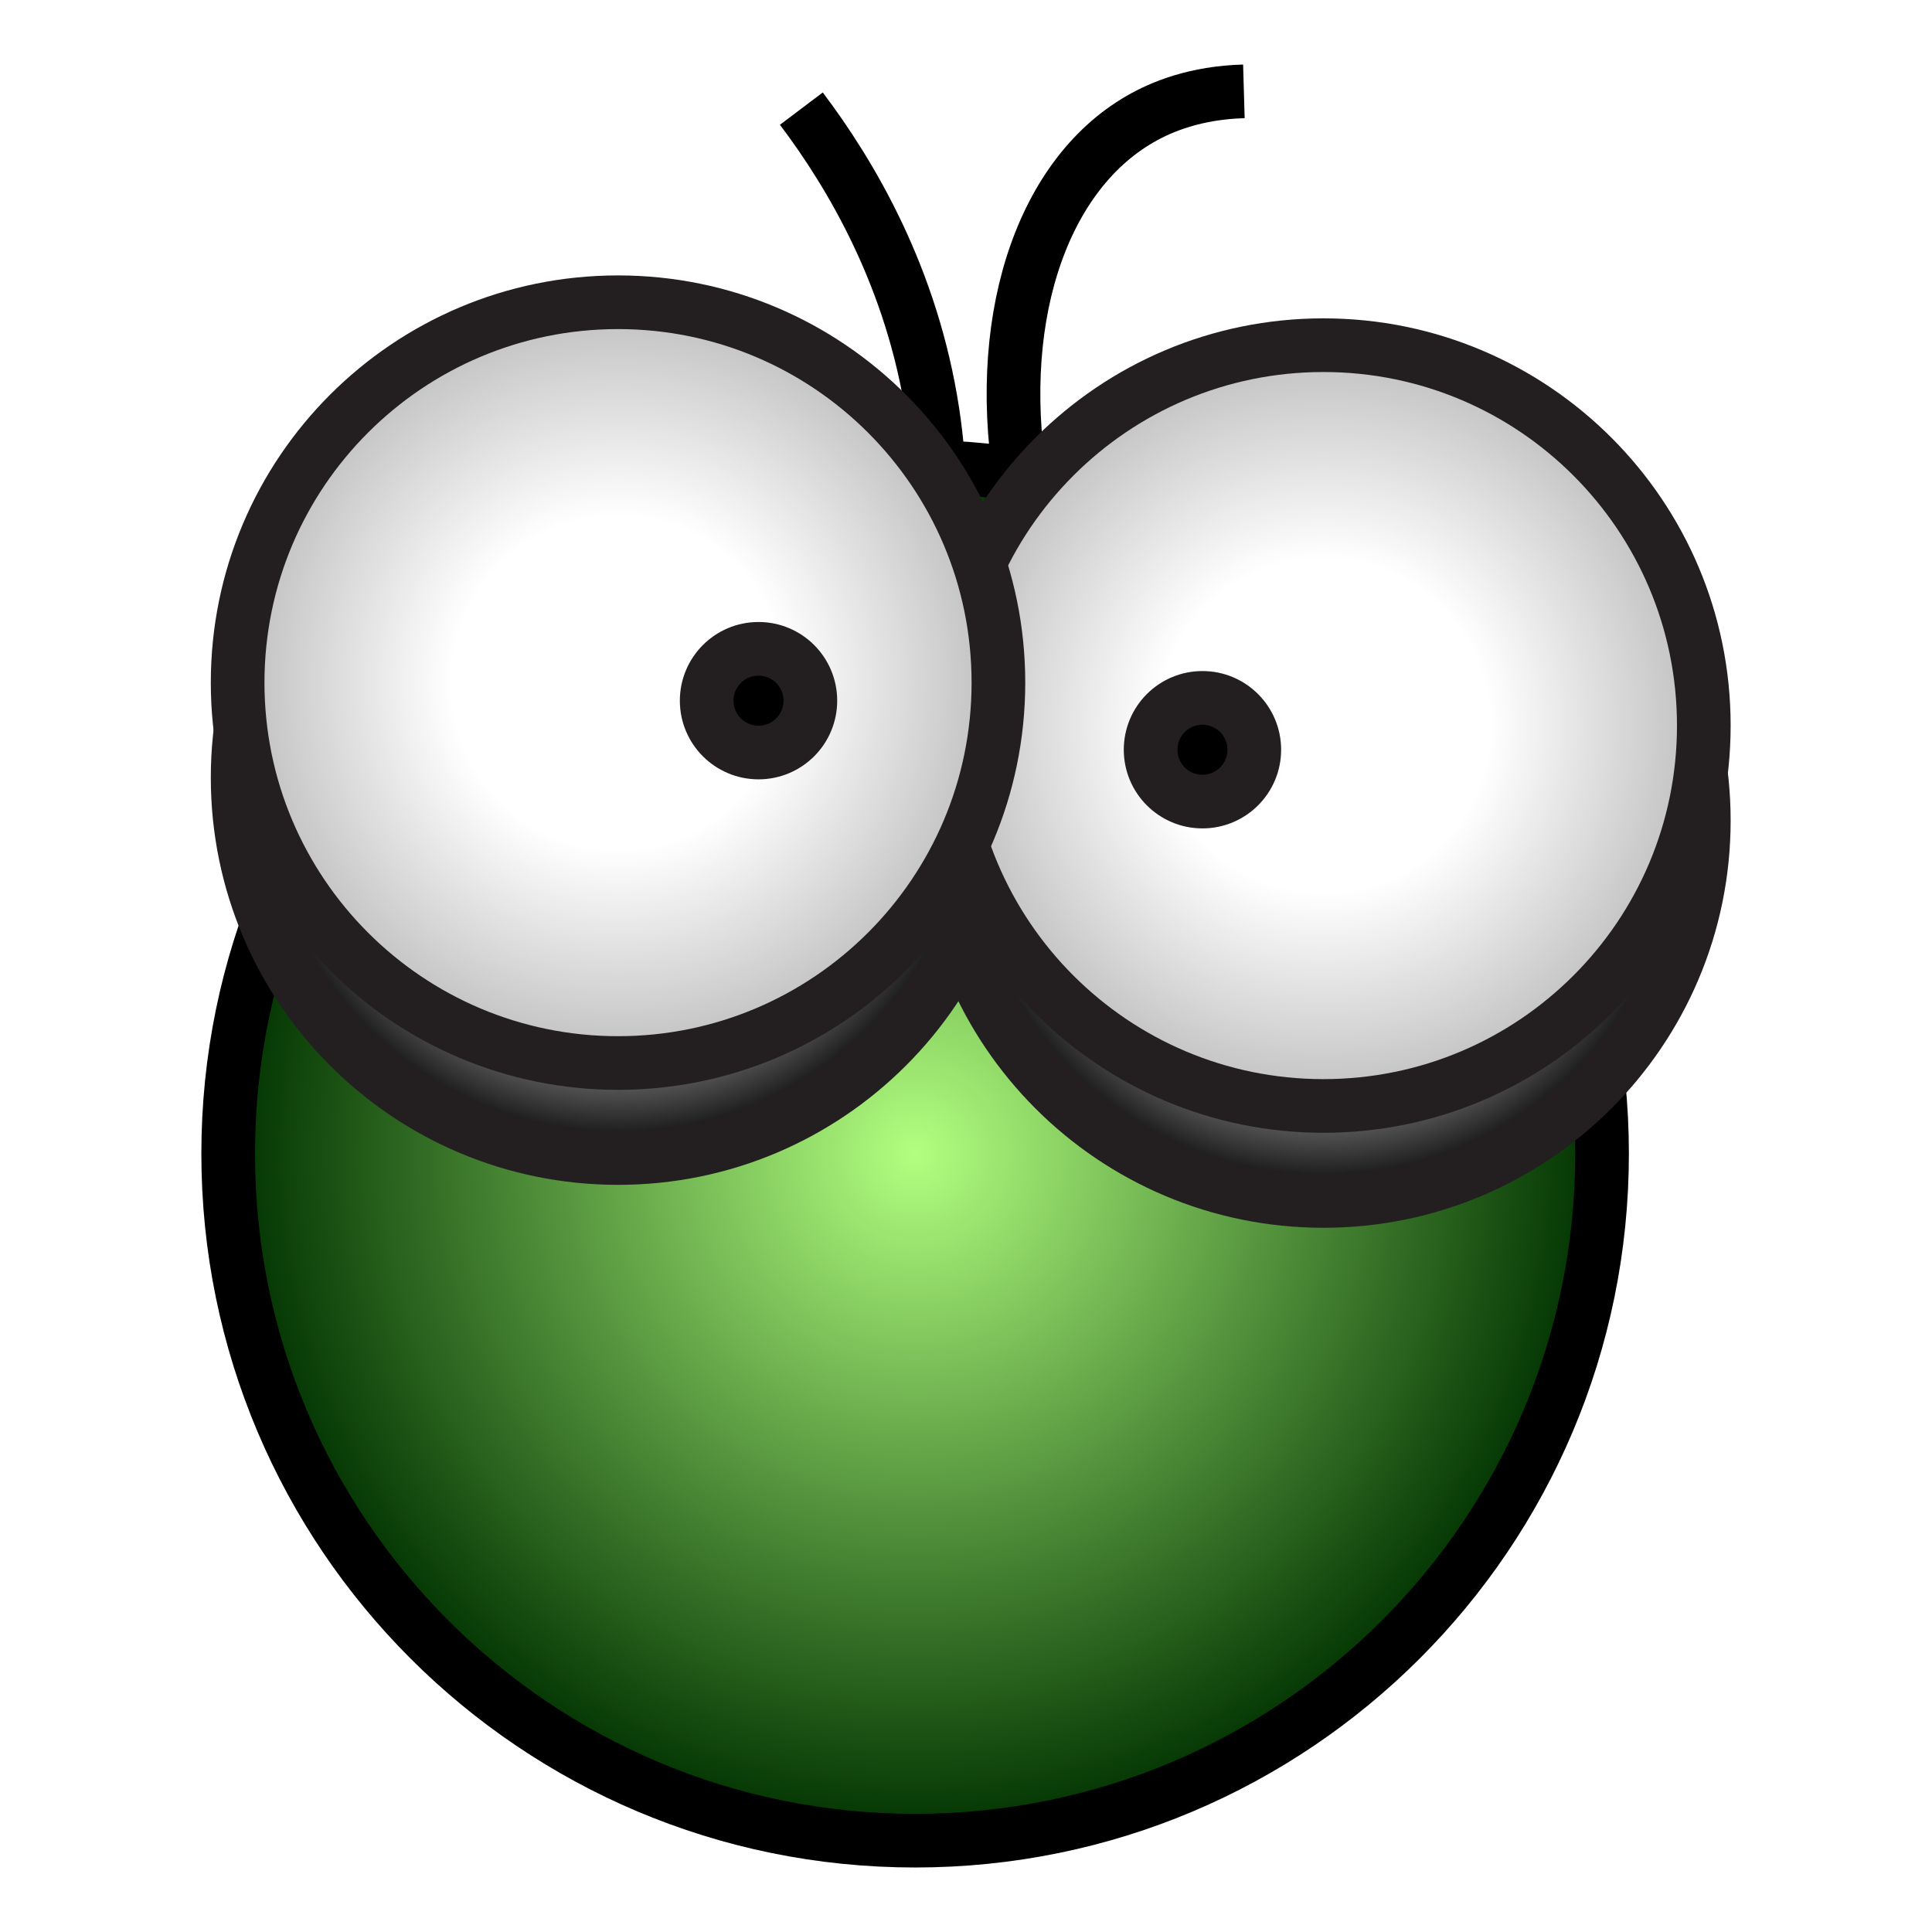
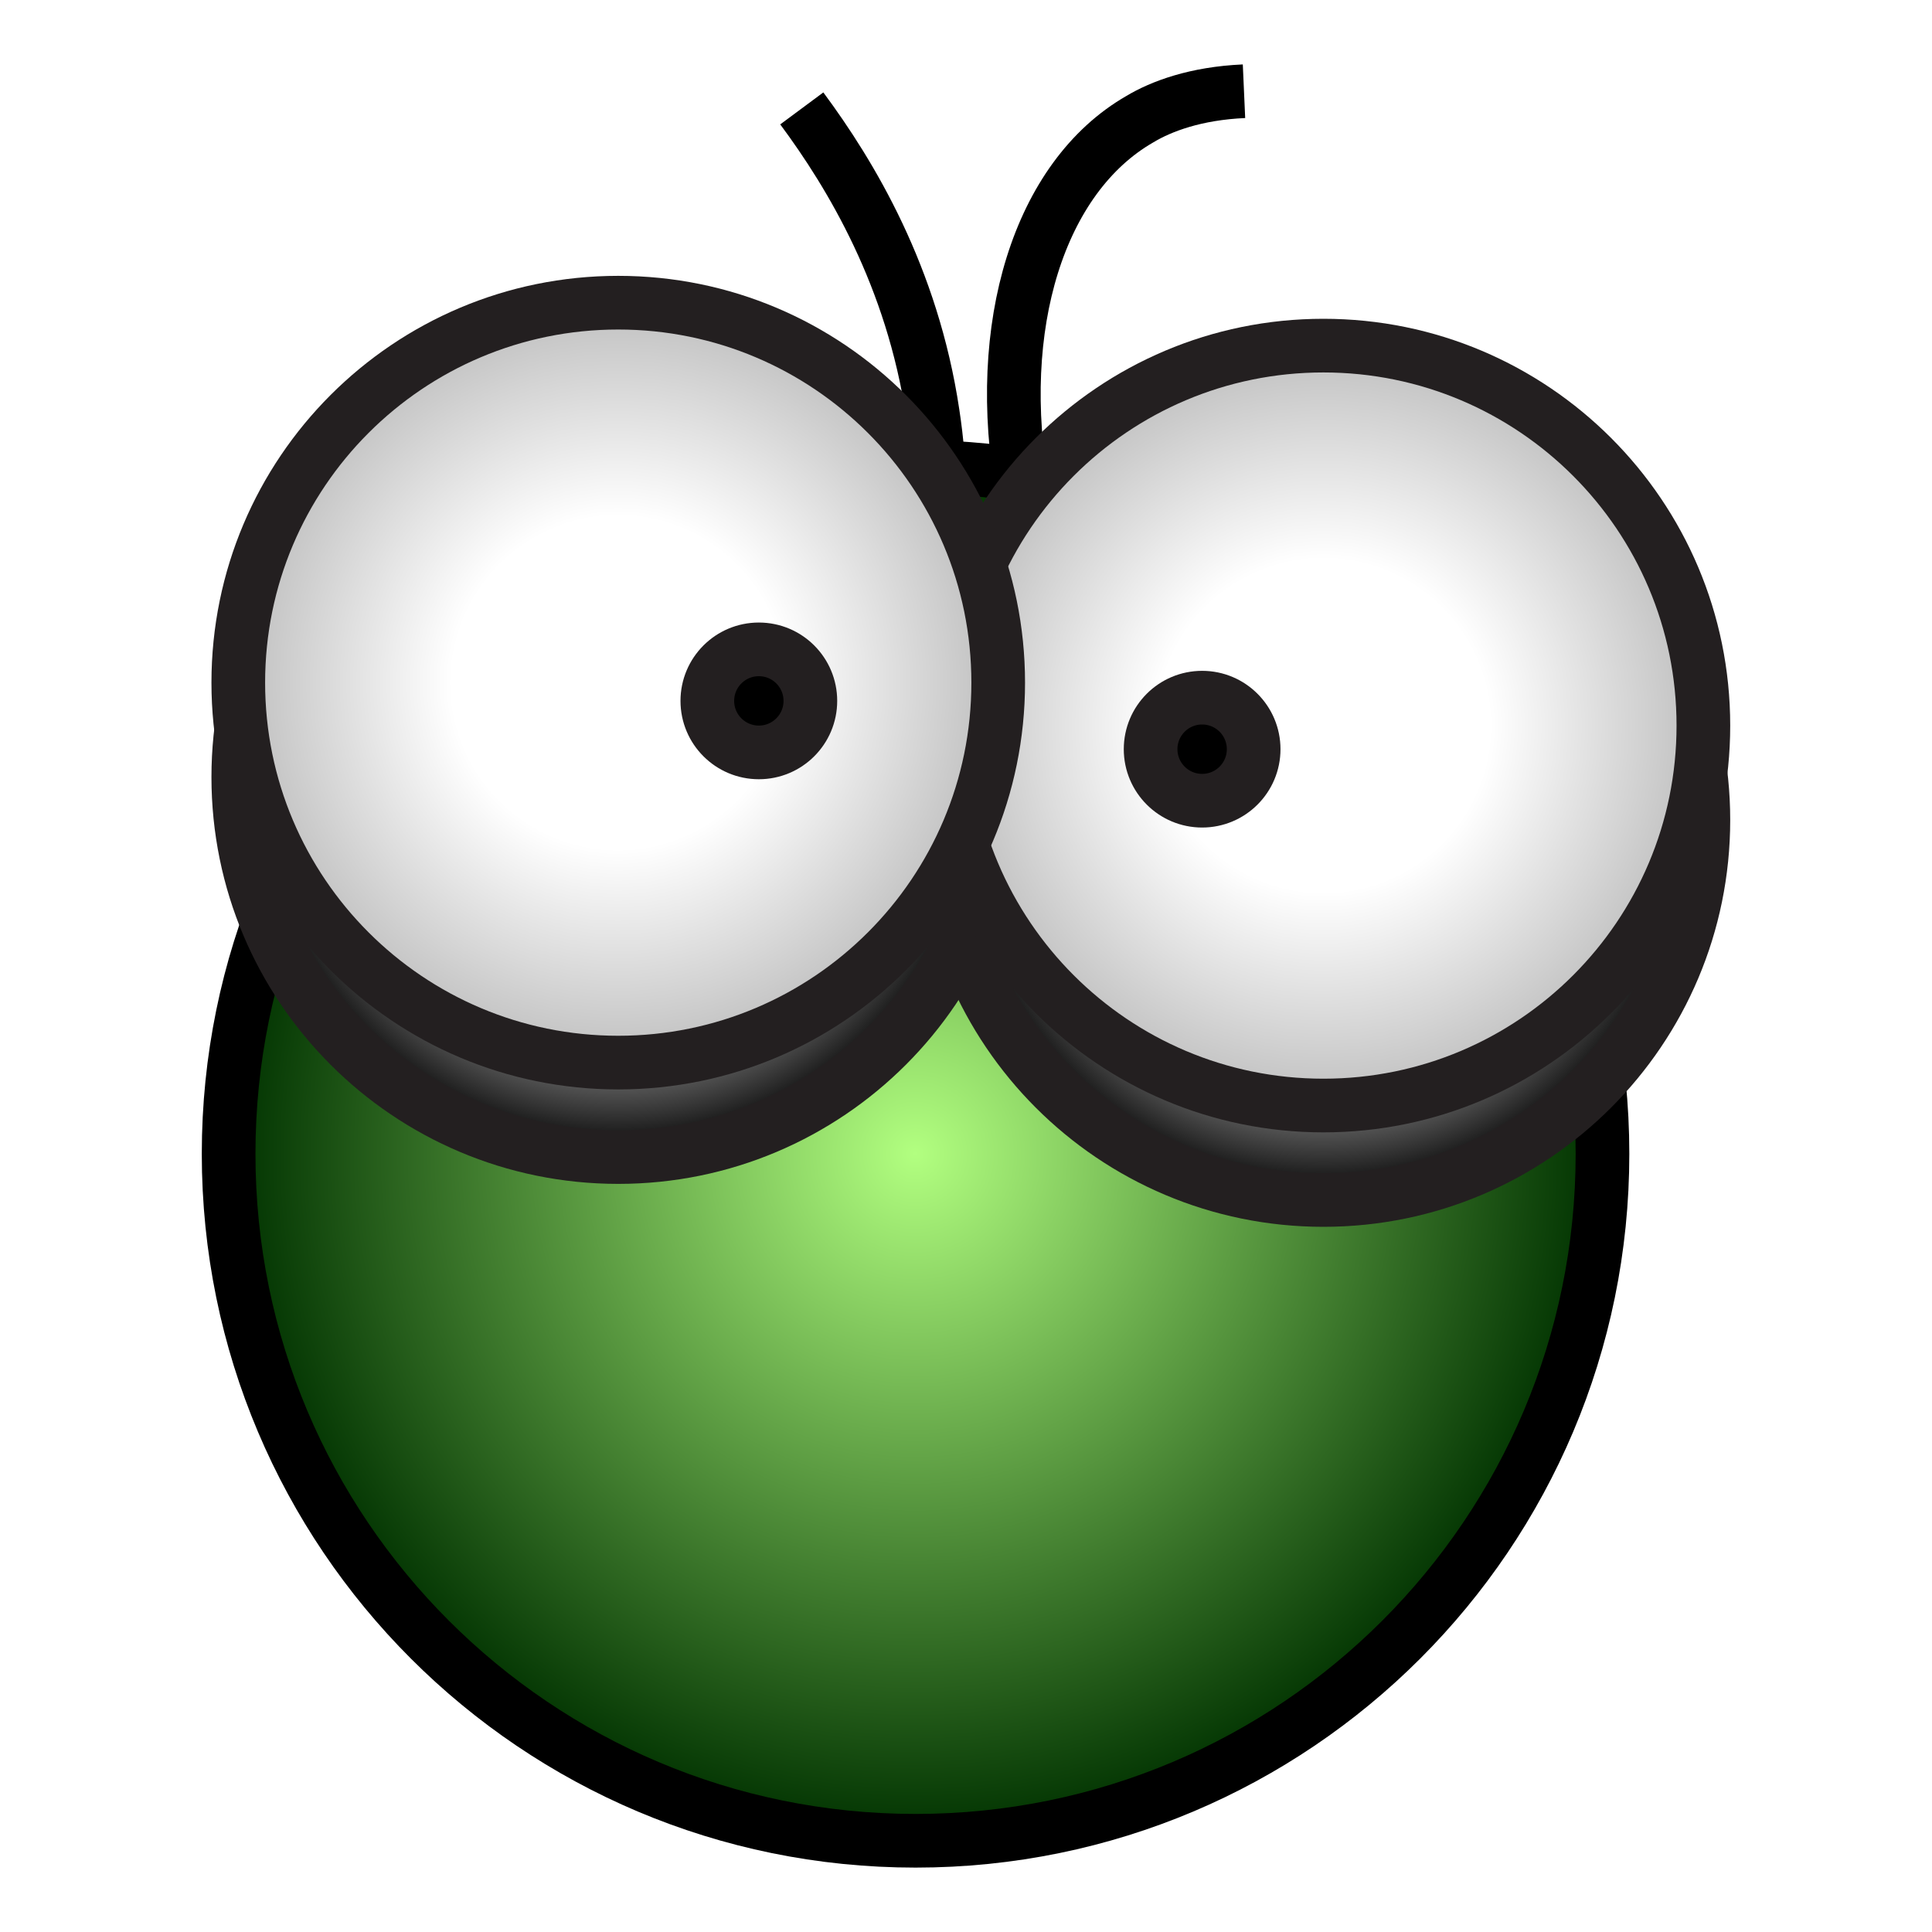
<svg xmlns="http://www.w3.org/2000/svg" version="1.1" id="Layer_1" x="0px" y="0px" viewBox="0 0 180 180" style="enable-background:new 0 0 180 180;" xml:space="preserve">
  <style type="text/css">
	.st0{fill:none;stroke:#000000;stroke-width:5;stroke-miterlimit:10;}
	.st1{fill:url(#SVGID_1_);stroke:#000000;stroke-width:5;stroke-miterlimit:10;}
- 	.st2{fill:url(#SVGID_00000004523674131702002370000009965155585940940689_);stroke:#231F20;stroke-width:5;stroke-miterlimit:10;}
- 	.st3{fill:url(#SVGID_00000005241599994141198020000007279482257812415658_);stroke:#231F20;stroke-width:5;stroke-miterlimit:10;}
- 	.st4{fill:url(#SVGID_00000106108284059731257660000016905605133989116548_);stroke:#231F20;stroke-width:5;stroke-miterlimit:10;}
- 	.st5{fill:url(#SVGID_00000171701382385877816990000011378553204068992679_);stroke:#231F20;stroke-width:5;stroke-miterlimit:10;}
+ 	.st2{fill:url(#SVGID_00000080191315574758727780000011585933950006033032_);stroke:#231F20;stroke-width:5;stroke-miterlimit:10;}
+ 	.st3{fill:url(#SVGID_00000168090824757416807890000001475489835959368120_);stroke:#231F20;stroke-width:5;stroke-miterlimit:10;}
+ 	.st4{fill:url(#SVGID_00000075854455102871039830000007474331329630610613_);stroke:#231F20;stroke-width:5;stroke-miterlimit:10;}
+ 	.st5{fill:url(#SVGID_00000129205485816177178010000001900274154270258327_);stroke:#231F20;stroke-width:5;stroke-miterlimit:10;}
	.st6{stroke:#231F20;stroke-width:5;stroke-miterlimit:10;}
</style>
  <g>
-     <path class="st0" d="M74.66,10.12c4.64,6.15,10.33,15.74,12.24,28.35c0.39,2.6,0.59,5.08,0.64,7.41" />
-     <path class="st0" d="M95.28,45.88c-2.83-15.48,1.5-29.35,10.95-34.79c2.01-1.16,5.15-2.45,9.66-2.58" />
-     <radialGradient id="SVGID_1_" cx="85.262" cy="107.49" r="64" gradientUnits="userSpaceOnUse">
+     <path class="st0" d="M74.7,10.1c4.6,6.2,10.3,15.7,12.2,28.4c0.4,2.6,0.6,5.1,0.6,7.4" />
+     <path class="st0" d="M95.3,45.9c-2.8-15.5,1.5-29.4,10.9-34.8c2-1.2,5.2-2.4,9.7-2.6" />
+     <radialGradient id="SVGID_1_" cx="85.26" cy="74.51" r="64" gradientTransform="matrix(1 0 0 -1 0 182)" gradientUnits="userSpaceOnUse">
      <stop offset="0" style="stop-color:#B2FF80" />
      <stop offset="1" style="stop-color:#003200" />
    </radialGradient>
-     <circle class="st1" cx="85.26" cy="107.49" r="64" />
-     <radialGradient id="SVGID_00000173120444406369427840000010707631288172344221_" cx="123.302" cy="76.455" r="35.436" gradientUnits="userSpaceOnUse">
+     <circle class="st1" cx="85.3" cy="107.5" r="64" />
+     <radialGradient id="SVGID_00000103949962361490203470000005919024101357107088_" cx="123.3" cy="105.55" r="35.44" gradientTransform="matrix(1 0 0 -1 0 182)" gradientUnits="userSpaceOnUse">
      <stop offset="0.437" style="stop-color:#FFFFFF" />
      <stop offset="1" style="stop-color:#000000" />
    </radialGradient>
-     <circle style="fill:url(#SVGID_00000173120444406369427840000010707631288172344221_);stroke:#231F20;stroke-width:5;stroke-miterlimit:10;" cx="123.3" cy="76.45" r="35.44" />
-     <radialGradient id="SVGID_00000137115975765458430780000004313677151042066363_" cx="57.584" cy="72.455" r="35.436" gradientUnits="userSpaceOnUse">
+     <circle style="fill:url(#SVGID_00000103949962361490203470000005919024101357107088_);stroke:#231F20;stroke-width:5;stroke-miterlimit:10;" cx="123.3" cy="76.4" r="35.4" />
+     <radialGradient id="SVGID_00000172408018980564298900000011641358235702182038_" cx="57.58" cy="109.55" r="35.44" gradientTransform="matrix(1 0 0 -1 0 182)" gradientUnits="userSpaceOnUse">
      <stop offset="0.437" style="stop-color:#FFFFFF" />
      <stop offset="1" style="stop-color:#000000" />
    </radialGradient>
-     <circle style="fill:url(#SVGID_00000137115975765458430780000004313677151042066363_);stroke:#231F20;stroke-width:5;stroke-miterlimit:10;" cx="57.58" cy="72.45" r="35.44" />
-     <radialGradient id="SVGID_00000120552372552287095970000018002950811626300301_" cx="123.302" cy="67.597" r="35.436" gradientUnits="userSpaceOnUse">
+     <circle style="fill:url(#SVGID_00000172408018980564298900000011641358235702182038_);stroke:#231F20;stroke-width:5;stroke-miterlimit:10;" cx="57.6" cy="72.4" r="35.4" />
+     <radialGradient id="SVGID_00000176735768314380604550000016274234935769758124_" cx="123.3" cy="114.4" r="35.44" gradientTransform="matrix(1 0 0 -1 0 182)" gradientUnits="userSpaceOnUse">
      <stop offset="0.437" style="stop-color:#FFFFFF" />
      <stop offset="1" style="stop-color:#BFBFBF" />
    </radialGradient>
-     <circle style="fill:url(#SVGID_00000120552372552287095970000018002950811626300301_);stroke:#231F20;stroke-width:5;stroke-miterlimit:10;" cx="123.3" cy="67.6" r="35.44" />
-     <radialGradient id="SVGID_00000080886062971946094890000001586243323875798200_" cx="57.584" cy="63.597" r="35.436" gradientUnits="userSpaceOnUse">
+     <circle style="fill:url(#SVGID_00000176735768314380604550000016274234935769758124_);stroke:#231F20;stroke-width:5;stroke-miterlimit:10;" cx="123.3" cy="67.6" r="35.4" />
+     <radialGradient id="SVGID_00000169534213125094577810000014577183508690164382_" cx="57.58" cy="118.4" r="35.44" gradientTransform="matrix(1 0 0 -1 0 182)" gradientUnits="userSpaceOnUse">
      <stop offset="0.437" style="stop-color:#FFFFFF" />
      <stop offset="1" style="stop-color:#BFBFBF" />
    </radialGradient>
-     <circle style="fill:url(#SVGID_00000080886062971946094890000001586243323875798200_);stroke:#231F20;stroke-width:5;stroke-miterlimit:10;" cx="57.58" cy="63.6" r="35.44" />
-     <circle class="st6" cx="70.67" cy="65.28" r="4.83" />
-     <circle class="st6" cx="112.03" cy="69.85" r="4.83" />
+     <circle style="fill:url(#SVGID_00000169534213125094577810000014577183508690164382_);stroke:#231F20;stroke-width:5;stroke-miterlimit:10;" cx="57.6" cy="63.6" r="35.4" />
+     <circle class="st6" cx="70.7" cy="65.3" r="4.8" />
+     <circle class="st6" cx="112" cy="69.8" r="4.8" />
  </g>
</svg>
